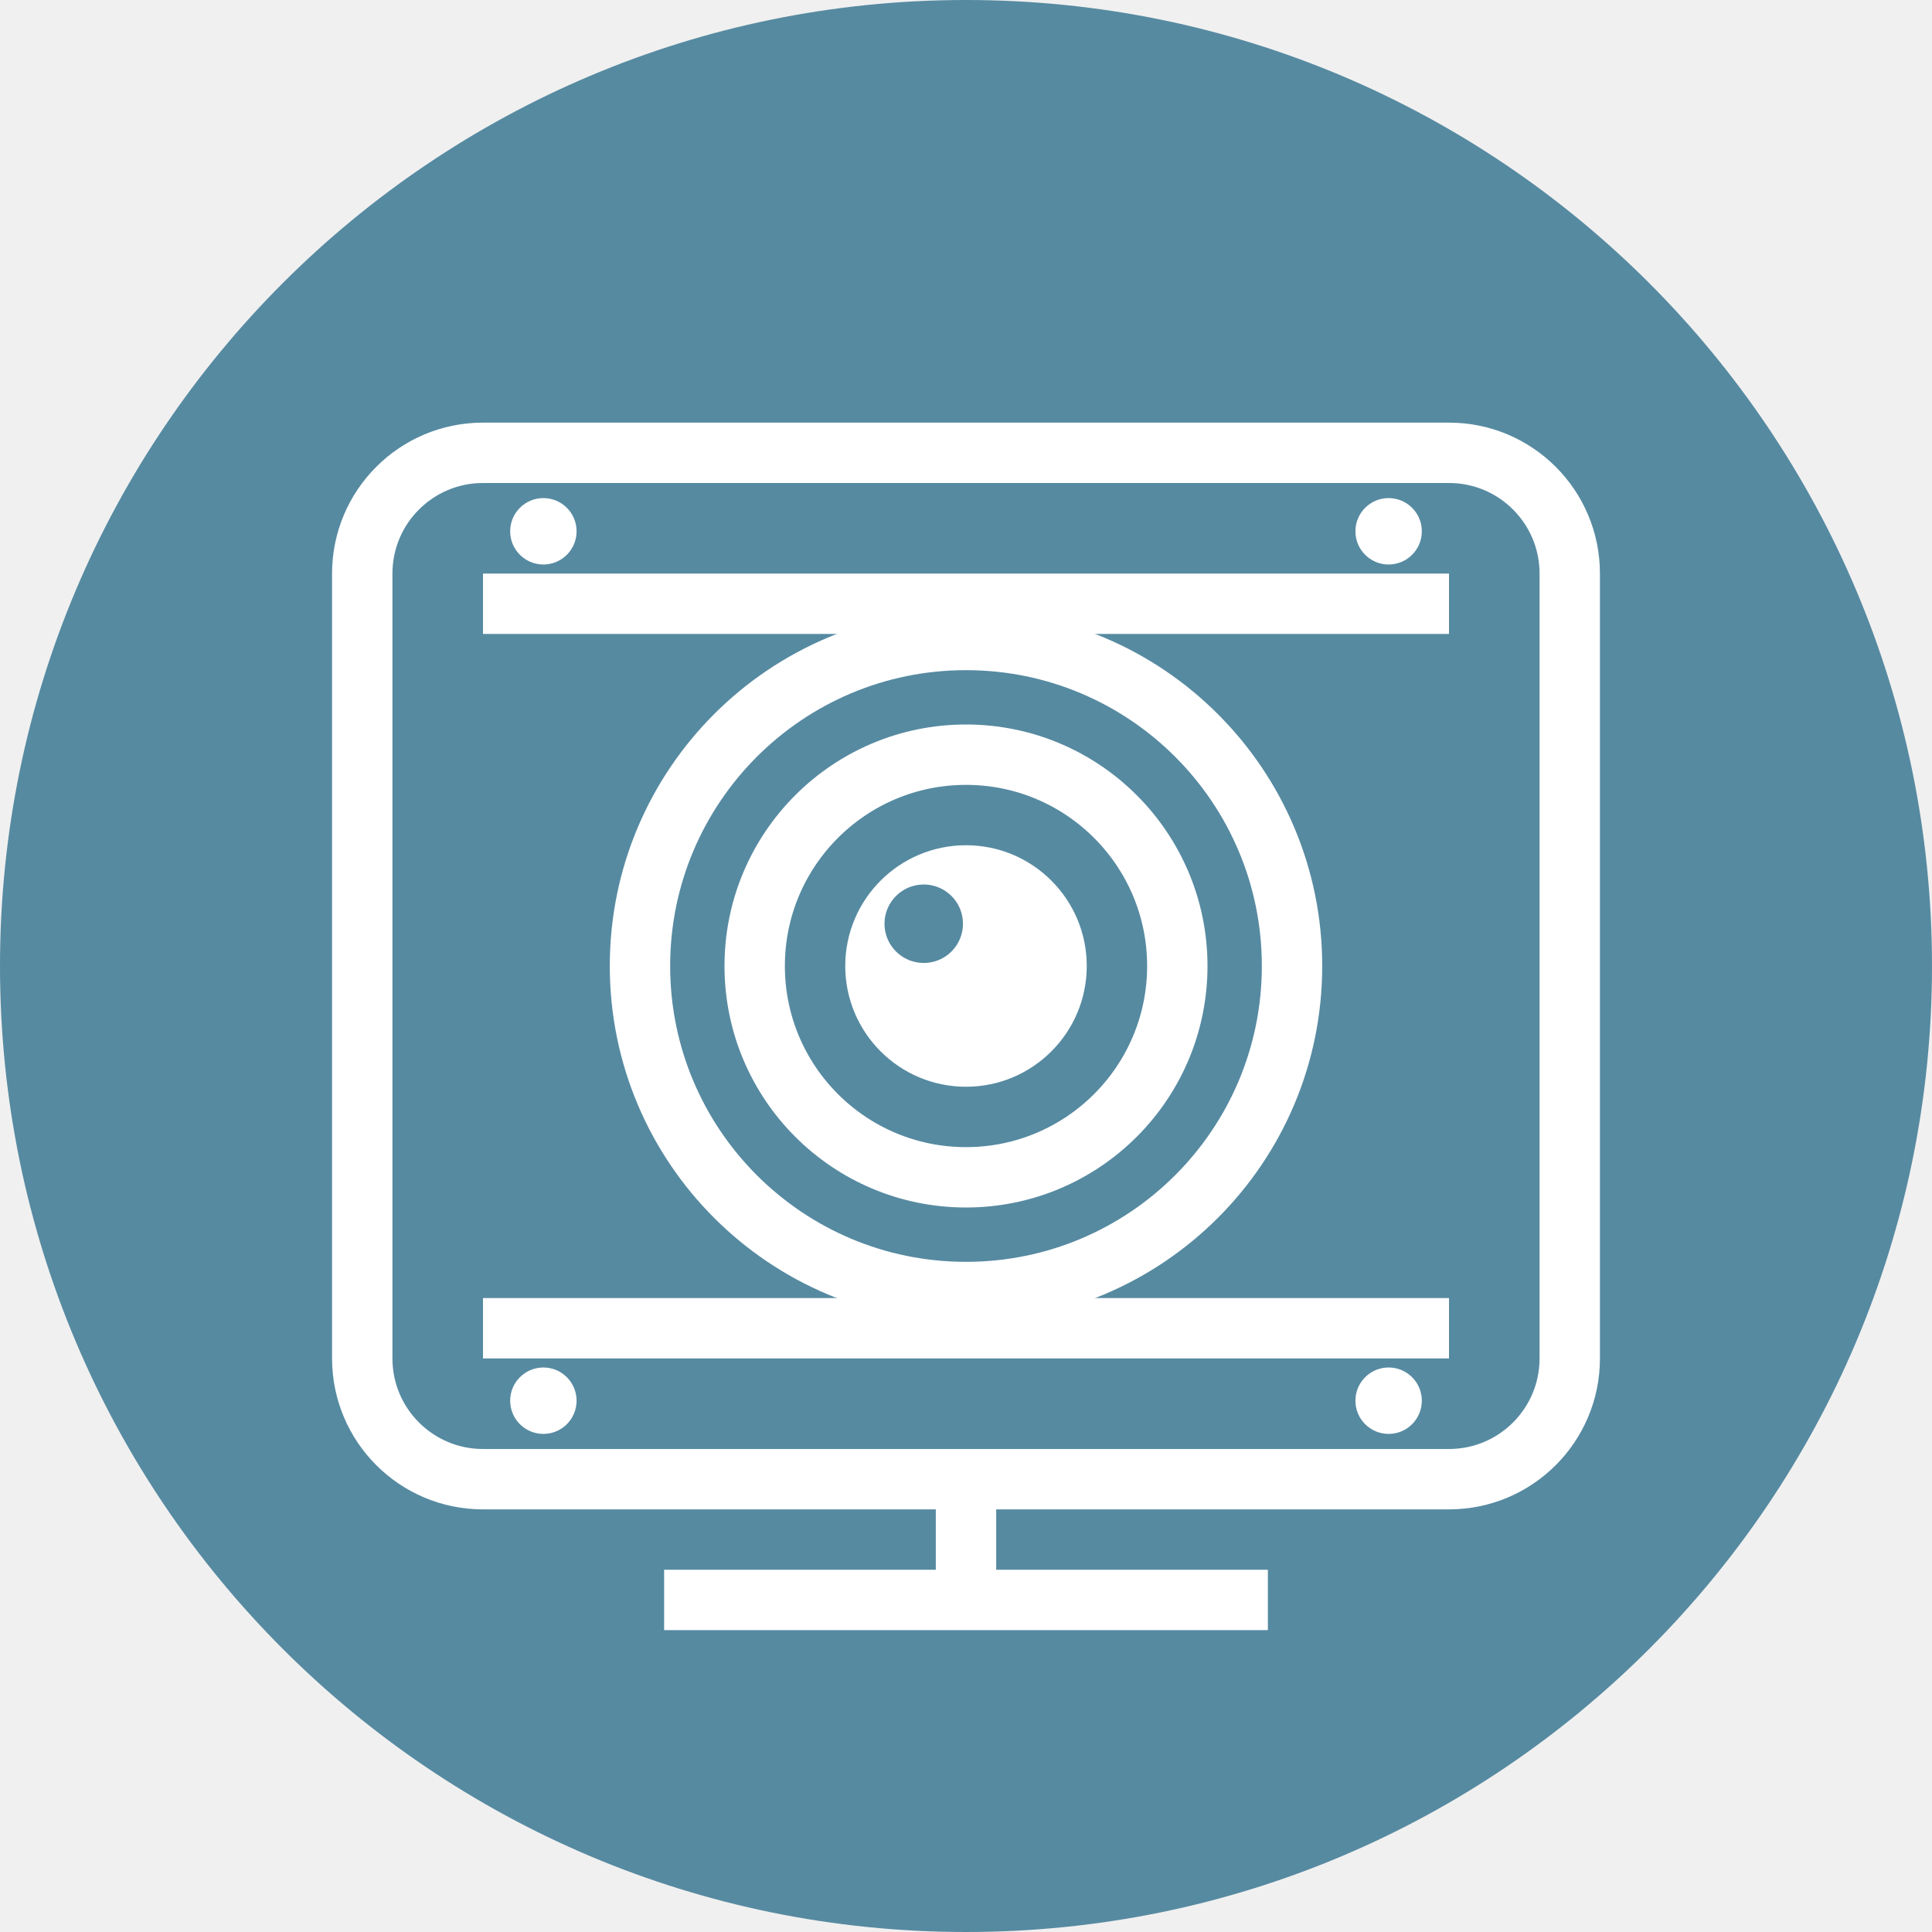
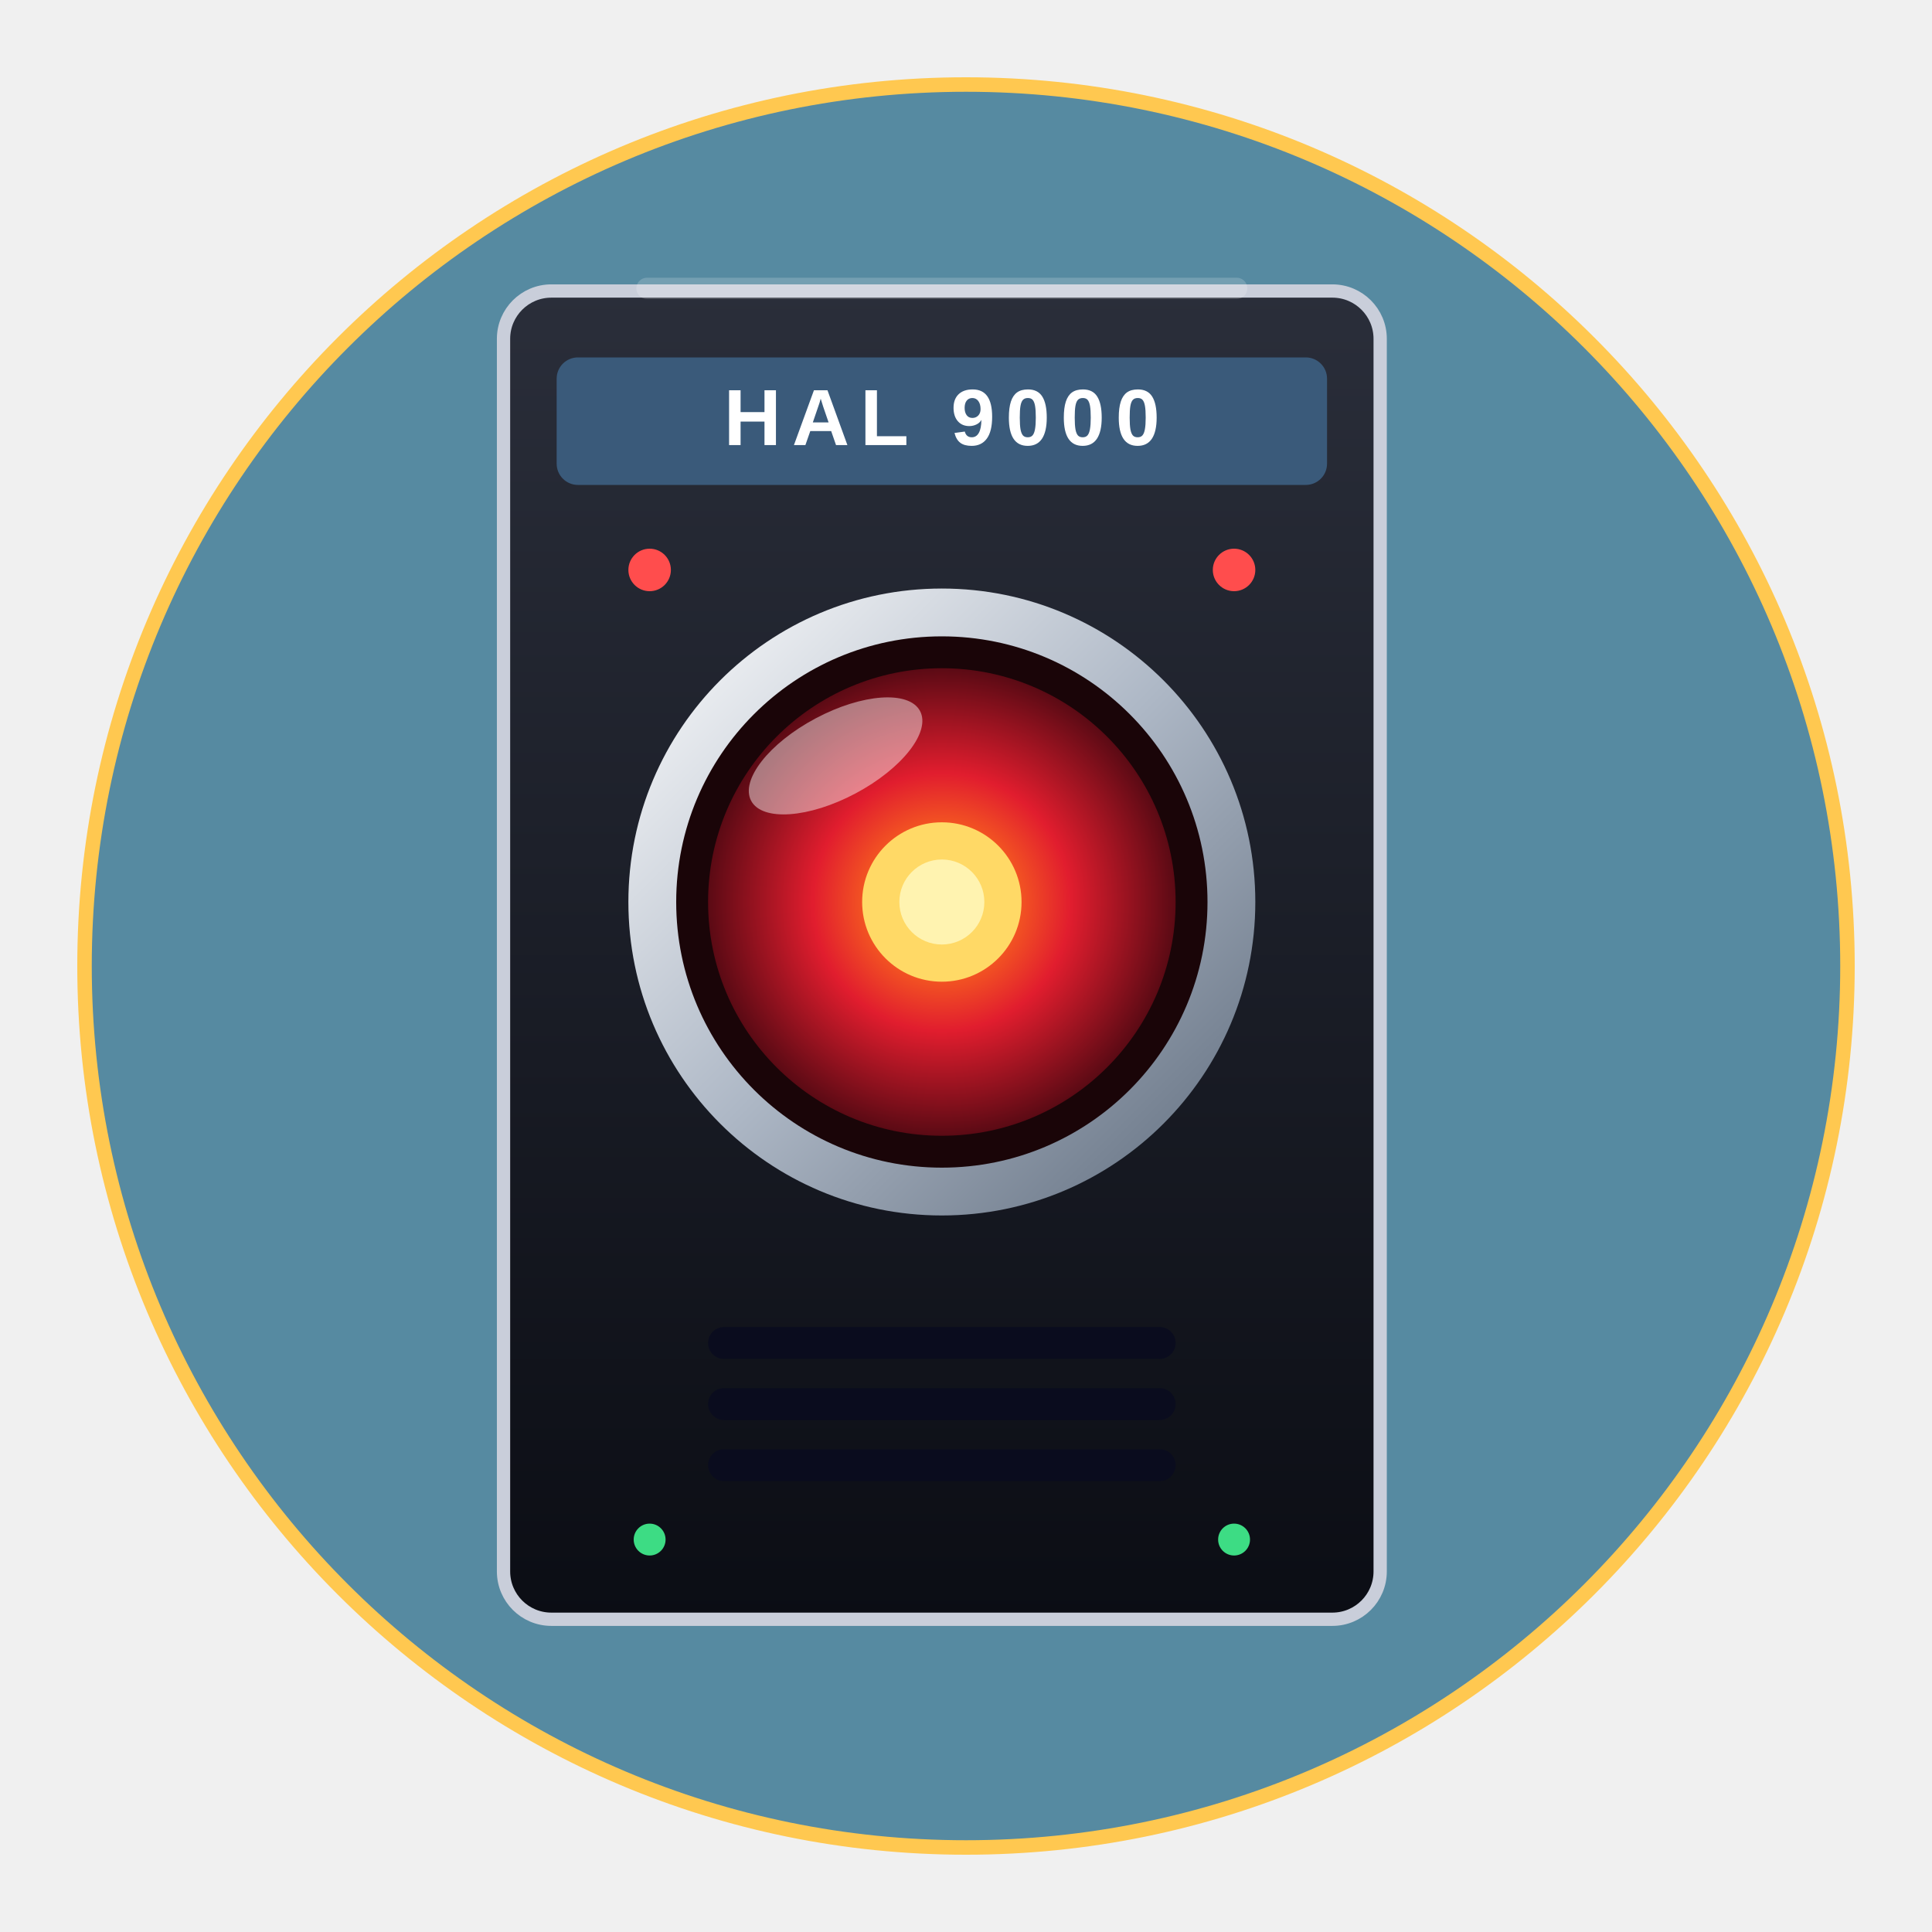
- <svg xmlns="http://www.w3.org/2000/svg" viewBox="0 0 32 32">
-   <circle cx="16" cy="16" r="16" fill="#568aa1" /> {/* Carcasa del módulo */} <path d="M8 7.5h16a2 2 0 0 1 2 2v13a2 2 0 0 1-2 2H8a2 2 0 0 1-2-2v-13a2 2 0 0 1 2-2Z" fill="none" stroke="white" strokeWidth="1.4" />
-   <path d="M8 10h16M8 22h16" stroke="white" strokeWidth="1" /> {/* Lente */} <circle cx="16" cy="16" r="5.4" fill="none" stroke="white" strokeWidth="1.4" />
-   <circle cx="16" cy="16" r="3.5" fill="none" stroke="white" strokeWidth="1" />
-   <circle cx="16" cy="16" r="2" fill="white" />
-   <circle cx="15.3" cy="15.3" r=".65" fill="#568aa1" /> {/*
-   Indicadores y tornillos */} <circle cx="9" cy="8.8" r=".55" fill="white" />
-   <circle cx="23" cy="8.8" r=".55" fill="white" />
-   <circle cx="9" cy="23.2" r=".55" fill="white" />
-   <circle cx="23" cy="23.2" r=".55" fill="white" />
-   <path d="M11 26.5h10m-5-1.8v1.8" fill="none" stroke="white" strokeWidth="1.2" strokeLinecap="round" />
+ <svg xmlns="http://www.w3.org/2000/svg" width="800" height="800" viewBox="0 0 800 800">
+   <defs>
+     <radialGradient id="eye" cx="50%" cy="50%" r="50%">
+       <stop offset="0%" stop-color="#FFD966" />
+       <stop offset="18%" stop-color="#FF7A1A" />
+       <stop offset="55%" stop-color="#E11D2E" />
+       <stop offset="100%" stop-color="#5A0A14" />
+     </radialGradient>
+     <linearGradient id="panel" x1="0" y1="0" x2="0" y2="1">
+       <stop offset="0%" stop-color="#2A2E3A" />
+       <stop offset="100%" stop-color="#0B0D14" />
+     </linearGradient>
+     <linearGradient id="ring" x1="0" y1="0" x2="1" y2="1">
+       <stop offset="0%" stop-color="#FFFFFF" />
+       <stop offset="50%" stop-color="#AEB8C6" />
+       <stop offset="100%" stop-color="#5E6B7C" />
+     </linearGradient>
+     <clipPath id="clipCircle">
+       <circle cx="400" cy="400" r="362" />
+     </clipPath>
+   </defs>
+   <circle cx="400" cy="400" r="365" fill="#568aa1" />
+   <g clip-path="url(#clipCircle)">
+     <g transform="translate(-50 -50) scale(1.1)">
+       <rect x="235" y="155" width="330" height="500" rx="18" fill="url(#panel)" stroke="#C9CEDA" stroke-width="5" />
+       <rect x="255" y="180" width="290" height="48" rx="8" fill="#3A5A7A" />
+       <text x="400" y="213" font-family="Arial, sans-serif" font-size="30" font-weight="bold" letter-spacing="4" fill="#FFFFFF" text-anchor="middle">HAL 9000</text>
+       <circle cx="400" cy="385" r="118" fill="url(#ring)" />
+       <circle cx="400" cy="385" r="100" fill="#1A0508" />
+       <circle cx="400" cy="385" r="88" fill="url(#eye)" />
+       <circle cx="400" cy="385" r="30" fill="#FFD966" />
+       <circle cx="400" cy="385" r="16" fill="#FFF3B0" />
+       <ellipse cx="360" cy="330" rx="36" ry="16" fill="#FFFFFF" opacity="0.45" transform="rotate(-28 360 330)" />
+       <g fill="#0A0C1E">
+         <rect x="312" y="545" width="176" height="12" rx="6" />
+         <rect x="312" y="568" width="176" height="12" rx="6" />
+         <rect x="312" y="591" width="176" height="12" rx="6" />
+       </g>
+       <circle cx="290" cy="260" r="8" fill="#FF4D4D" />
+       <circle cx="510" cy="260" r="8" fill="#FF4D4D" />
+       <circle cx="290" cy="625" r="6" fill="#3DDC84" />
+       <circle cx="510" cy="625" r="6" fill="#3DDC84" />
+       <rect x="285" y="150" width="230" height="8" rx="4" fill="#FFFFFF" opacity="0.18" />
+     </g>
+   </g>
+   <circle cx="400" cy="400" r="365" fill="none" stroke="#FFC850" stroke-width="6" />
</svg>
